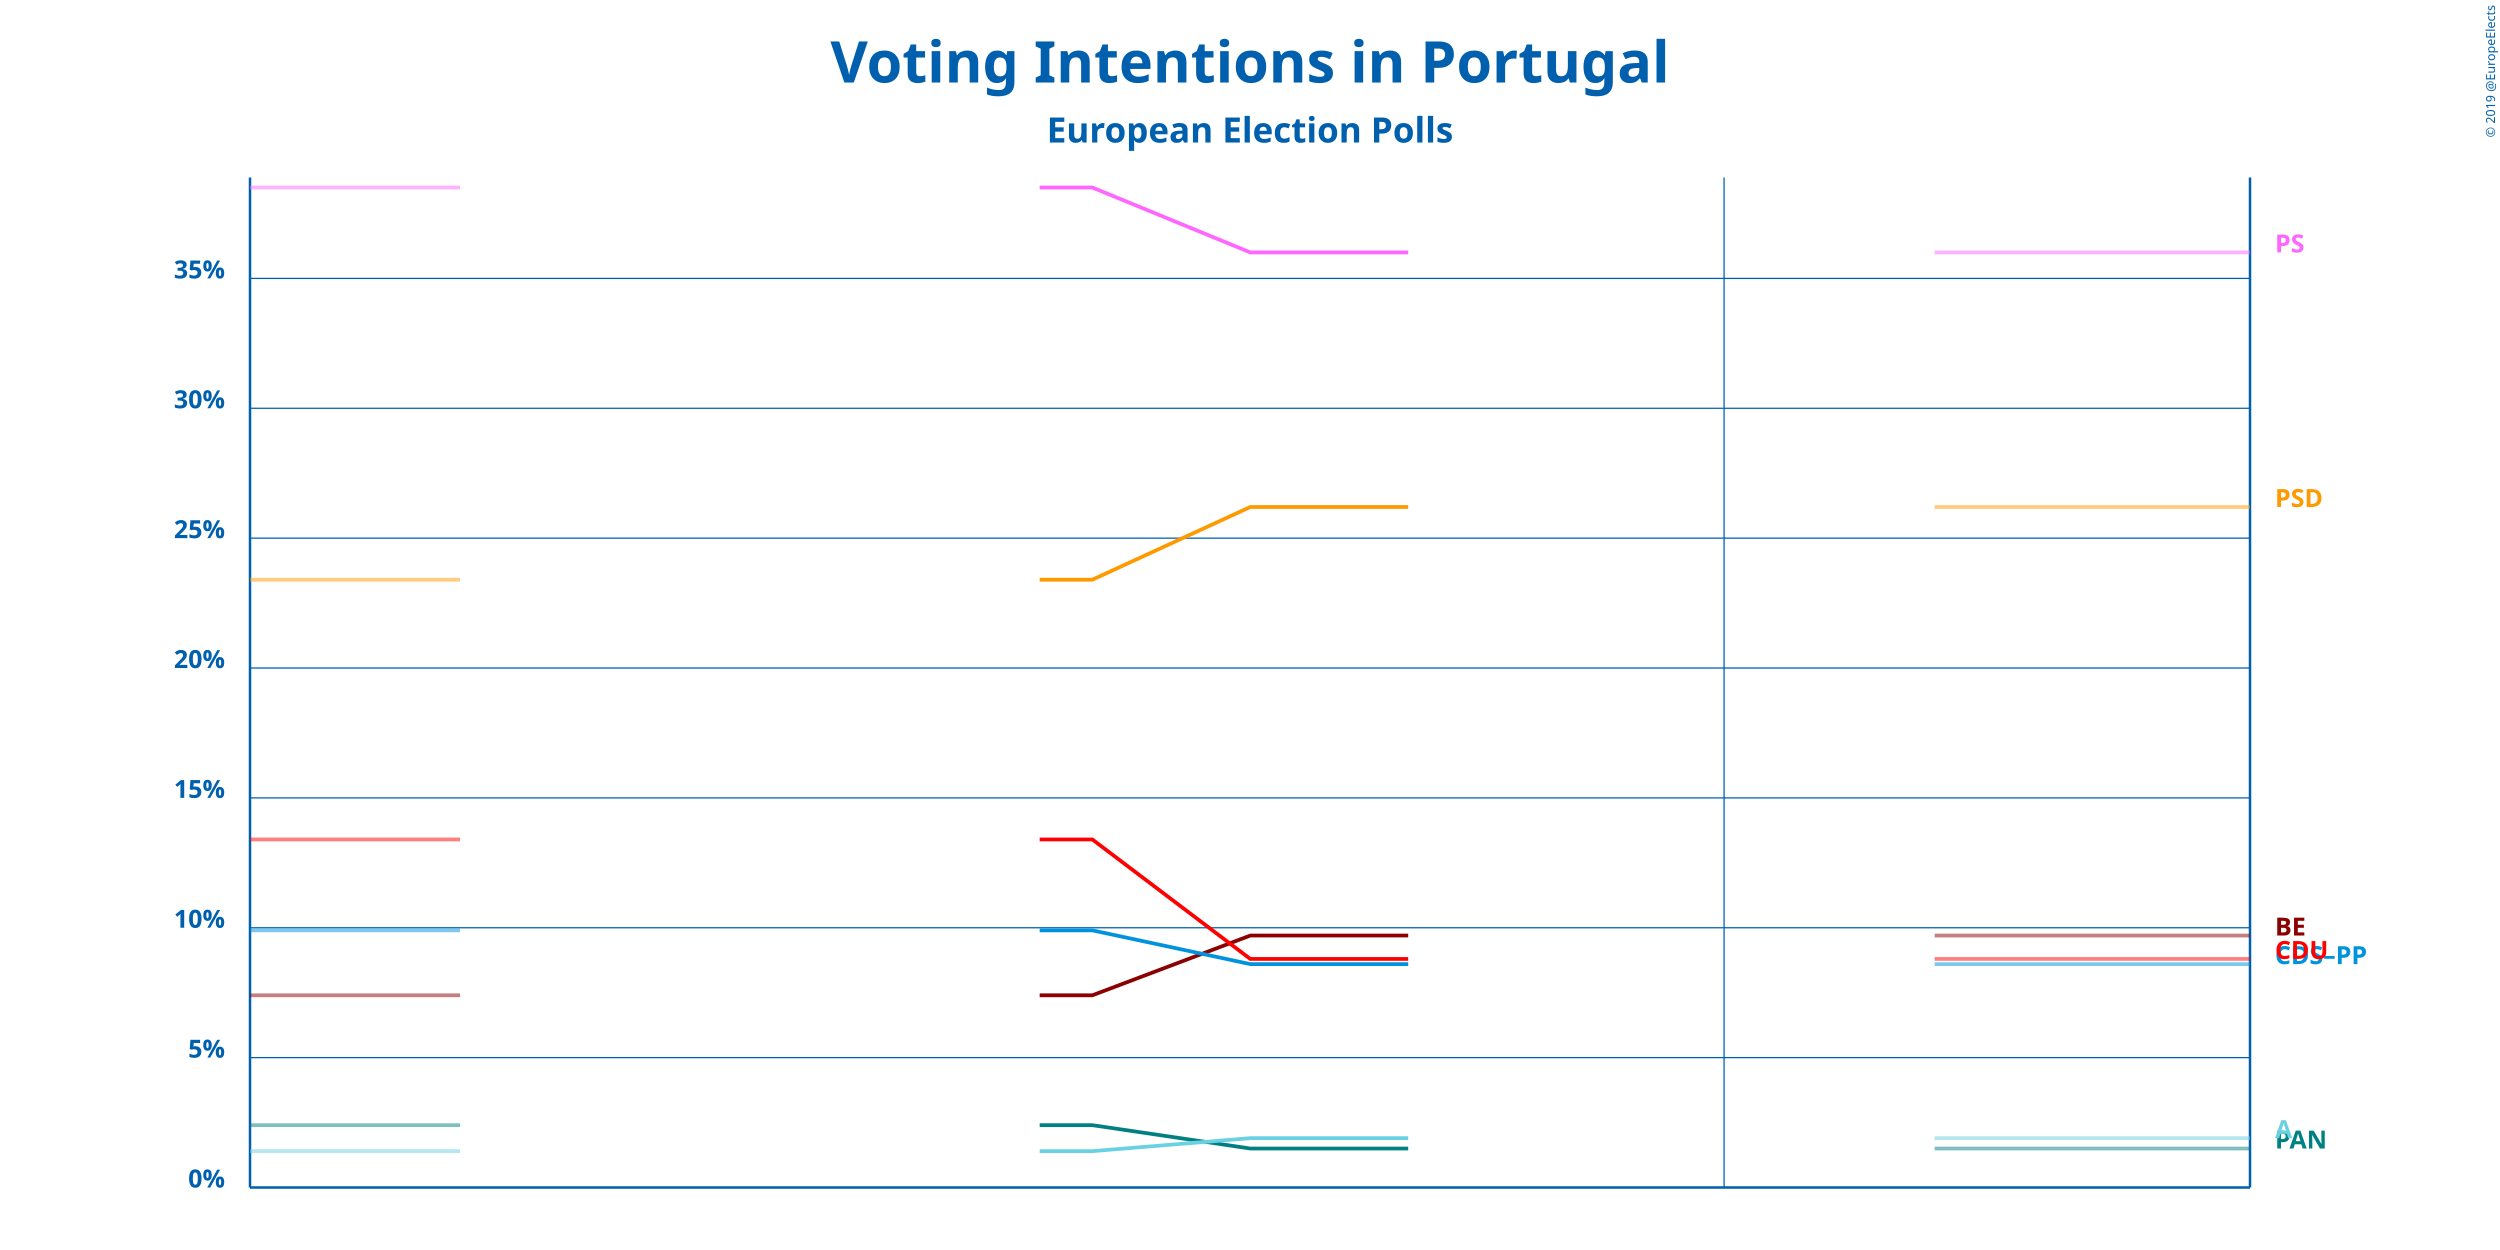
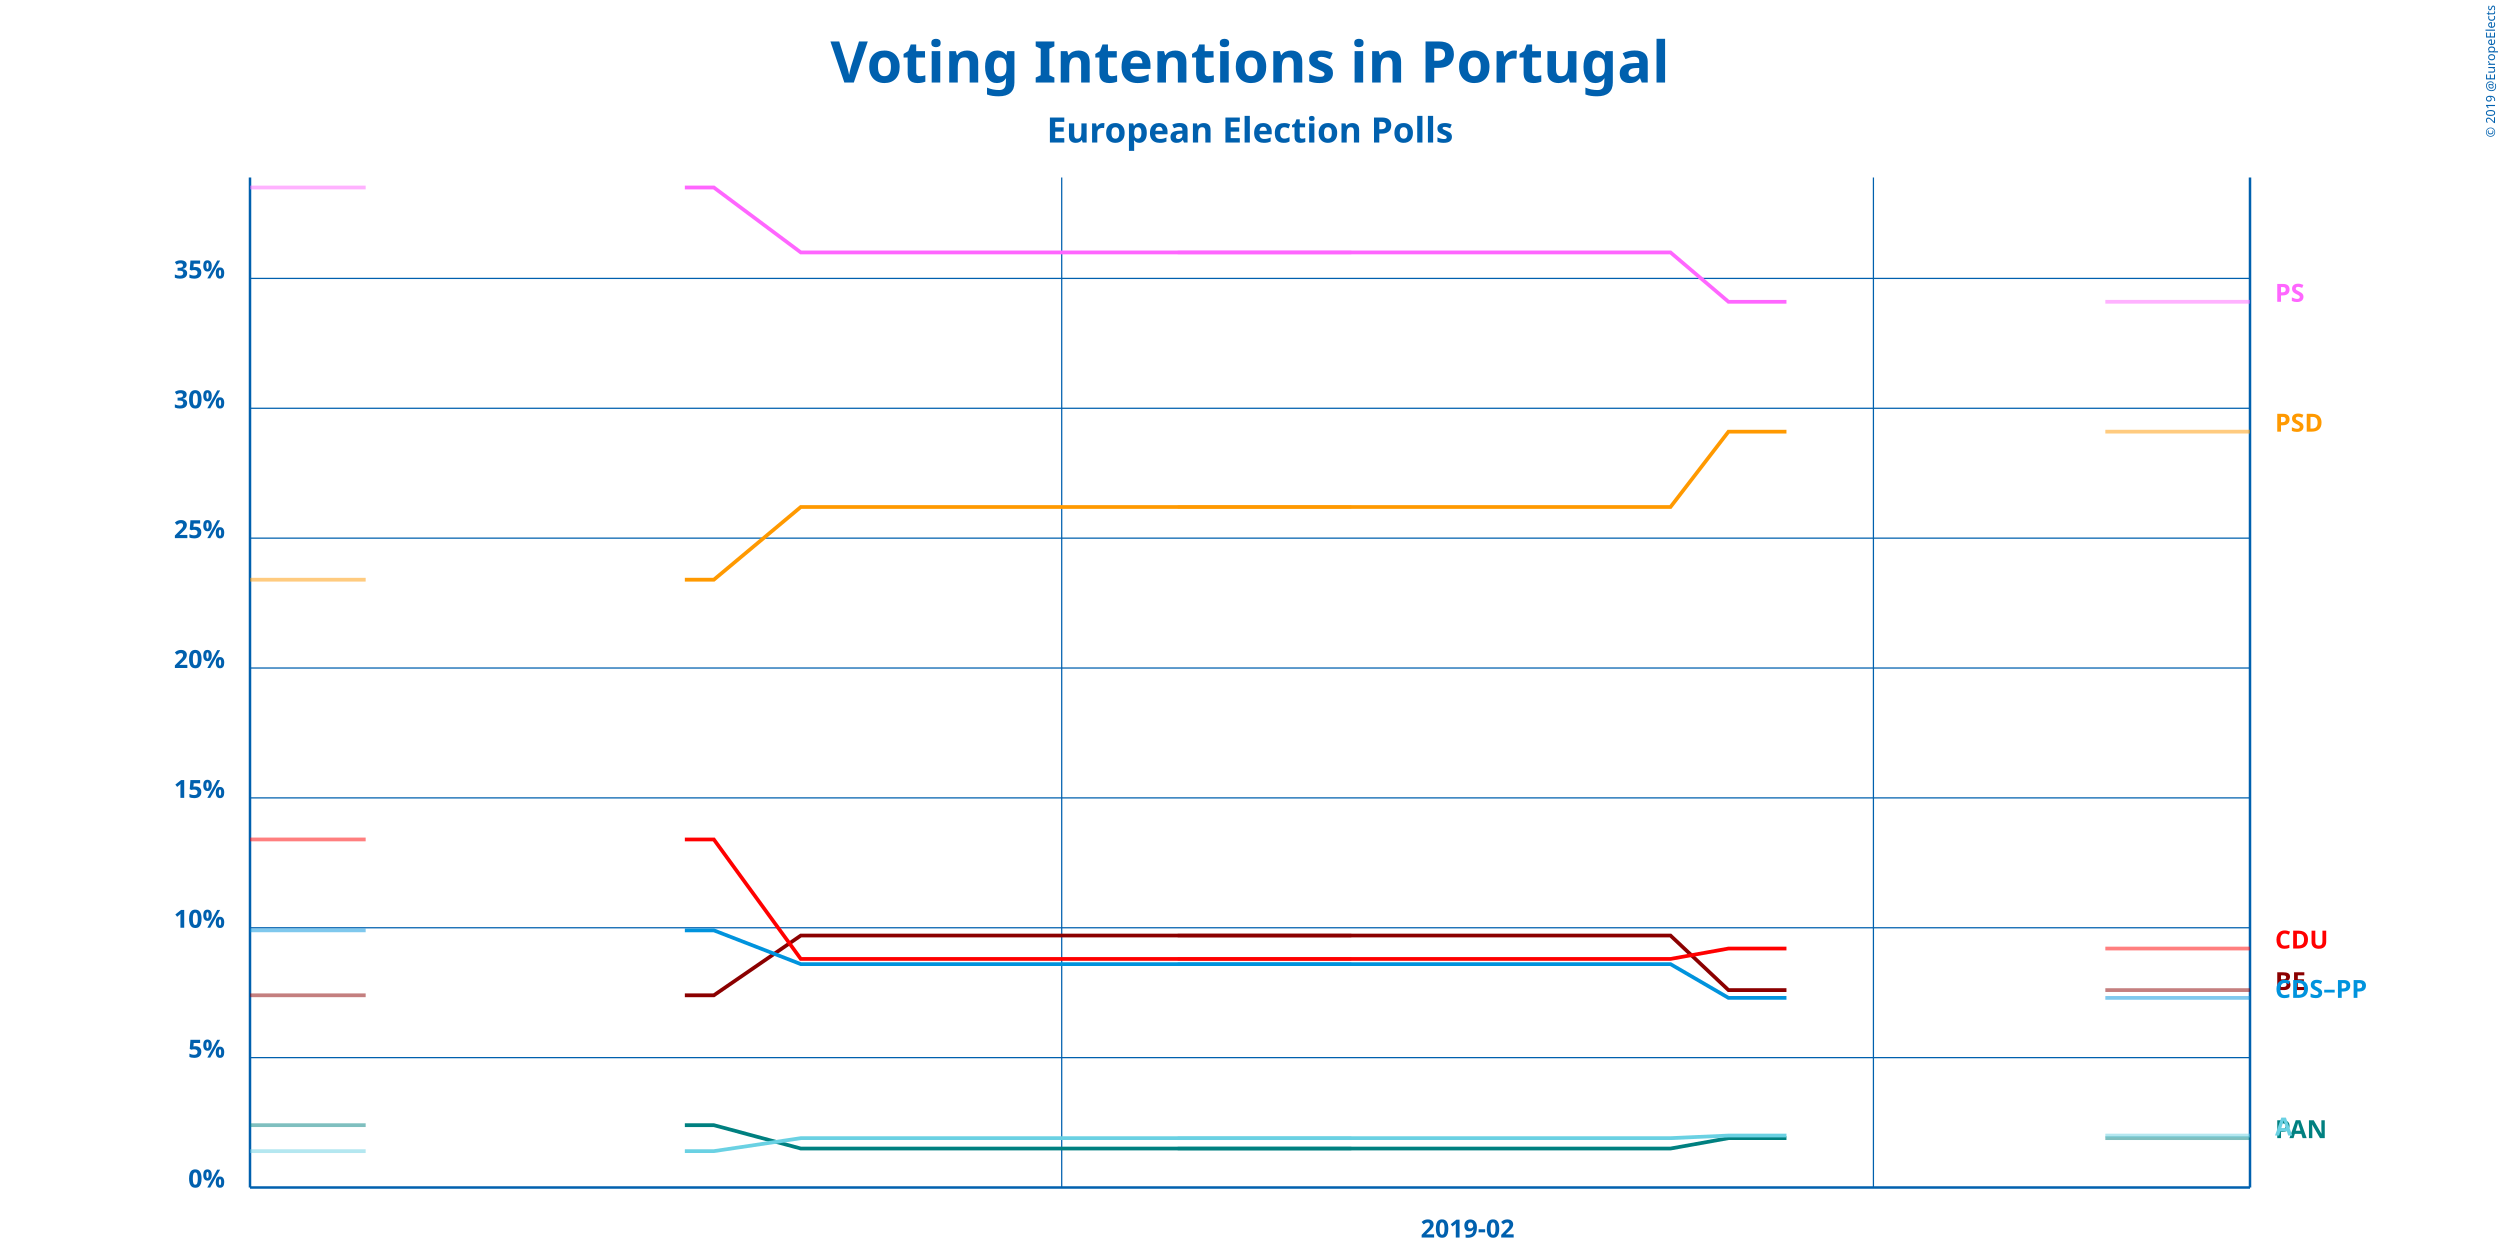
<svg HEIGHT="1000" WIDTH="2000">
  <rect fill="#FFFFFF" height="1000" stroke="none" width="2000" x="0" y="0" />
  <text fill="#0060AE" font-family="'Advent Pro'" font-size="46px" font-style="normal" font-weight="bold" text-align="center" text-anchor="middle" x="1000" y="66">Voting Intentions in Portugal</text>
  <text fill="#0060AE" font-family="'Advent Pro'" font-size="28px" font-style="normal" font-weight="bold" text-align="center" text-anchor="middle" x="1000" y="114">European Election Polls</text>
  <text fill="#0060AE" font-family="'Advent Pro'" font-size="10px" font-style="normal" font-weight="normal" text-align="center" text-anchor="end" transform="rotate(270)" x="-4" y="1996">© 2019 @EuropeElects</text>
  <g>
    <g>
      <line stroke="#0060AE" stroke-width="2" x1="200.0" x2="1800.0" y1="950.0" y2="950.0" />
      <text fill="#0060AE" font-family="'Advent Pro'" font-size="20px" font-style="normal" font-weight="bold" text-align="center" text-anchor="end" x="180.0" y="950.0">0%</text>
      <line stroke="#0060AE" stroke-width="2" x1="200.0" x2="200.0" y1="950.0" y2="142.0" />
      <line stroke="#0060AE" stroke-width="2" x1="1800.0" x2="1800.0" y1="950.0" y2="142.0" />
-       <line stroke="#0060AE" stroke-width="1" x1="1379.258" x2="1379.258" y1="950.0" y2="142.0" />
+       <line stroke="#0060AE" stroke-width="1" x1="849.369" x2="849.369" y1="950.0" y2="142.0" />
+       <text fill="#0060AE" font-family="'Advent Pro'" font-size="20px" font-style="normal" font-weight="bold" text-align="center" text-anchor="middle" x="1174.054" y="990.0">2019-02</text>
+       <line stroke="#0060AE" stroke-width="1" x1="1498.739" x2="1498.739" y1="950.0" y2="142.0" />
      <line stroke="#0060AE" stroke-width="1" x1="200.0" x2="1800.0" y1="846.104" y2="846.104" />
      <text fill="#0060AE" font-family="'Advent Pro'" font-size="20px" font-style="normal" font-weight="bold" text-align="center" text-anchor="end" x="180.0" y="846.104">5%</text>
      <line stroke="#0060AE" stroke-width="1" x1="200.0" x2="1800.0" y1="742.208" y2="742.208" />
      <text fill="#0060AE" font-family="'Advent Pro'" font-size="20px" font-style="normal" font-weight="bold" text-align="center" text-anchor="end" x="180.0" y="742.208">10%</text>
      <line stroke="#0060AE" stroke-width="1" x1="200.0" x2="1800.0" y1="638.312" y2="638.312" />
      <text fill="#0060AE" font-family="'Advent Pro'" font-size="20px" font-style="normal" font-weight="bold" text-align="center" text-anchor="end" x="180.0" y="638.312">15%</text>
      <line stroke="#0060AE" stroke-width="1" x1="200.0" x2="1800.0" y1="534.416" y2="534.416" />
      <text fill="#0060AE" font-family="'Advent Pro'" font-size="20px" font-style="normal" font-weight="bold" text-align="center" text-anchor="end" x="180.0" y="534.416">20%</text>
      <line stroke="#0060AE" stroke-width="1" x1="200.0" x2="1800.0" y1="430.519" y2="430.519" />
      <text fill="#0060AE" font-family="'Advent Pro'" font-size="20px" font-style="normal" font-weight="bold" text-align="center" text-anchor="end" x="180.0" y="430.519">25%</text>
      <line stroke="#0060AE" stroke-width="1" x1="200.0" x2="1800.0" y1="326.623" y2="326.623" />
      <text fill="#0060AE" font-family="'Advent Pro'" font-size="20px" font-style="normal" font-weight="bold" text-align="center" text-anchor="end" x="180.0" y="326.623">30%</text>
      <line stroke="#0060AE" stroke-width="1" x1="200.0" x2="1800.0" y1="222.727" y2="222.727" />
      <text fill="#0060AE" font-family="'Advent Pro'" font-size="20px" font-style="normal" font-weight="bold" text-align="center" text-anchor="end" x="180.0" y="222.727">35%</text>
    </g>
    <g>
-       <line stroke="#FF9900" stroke-opacity="0.5" stroke-width="3" x1="1547.723" x2="1800.0" y1="405.584" y2="405.584" />
-       <line stroke="#FF66FF" stroke-opacity="0.5" stroke-width="3" x1="1547.723" x2="1800.0" y1="201.948" y2="201.948" />
-       <line stroke="#8B0000" stroke-opacity="0.5" stroke-width="3" x1="1547.723" x2="1800.0" y1="748.442" y2="748.442" />
-       <line stroke="#0093DD" stroke-opacity="0.5" stroke-width="3" x1="1547.723" x2="1800.0" y1="771.299" y2="771.299" />
-       <line stroke="#FF0000" stroke-opacity="0.5" stroke-width="3" x1="1547.723" x2="1800.0" y1="767.143" y2="767.143" />
-       <line stroke="#008080" stroke-opacity="0.5" stroke-width="3" x1="1547.723" x2="1800.0" y1="918.831" y2="918.831" />
-       <line stroke="#6AD1E3" stroke-opacity="0.5" stroke-width="3" x1="1547.723" x2="1800.0" y1="910.519" y2="910.519" />
-       <line stroke-opacity="0.5" stroke-width="3" x1="1547.723" x2="1800.0" y1="798.312" y2="798.312" />
-       <line stroke="#FF9900" stroke-opacity="0.5" stroke-width="3" x1="200.0" x2="368.044" y1="463.766" y2="463.766" />
-       <line stroke="#FF66FF" stroke-opacity="0.5" stroke-width="3" x1="200.0" x2="368.044" y1="150.0" y2="150.0" />
-       <line stroke="#8B0000" stroke-opacity="0.5" stroke-width="3" x1="200.0" x2="368.044" y1="796.234" y2="796.234" />
-       <line stroke="#0093DD" stroke-opacity="0.5" stroke-width="3" x1="200.0" x2="368.044" y1="744.286" y2="744.286" />
-       <line stroke="#FF0000" stroke-opacity="0.5" stroke-width="3" x1="200.0" x2="368.044" y1="671.558" y2="671.558" />
-       <line stroke="#008080" stroke-opacity="0.5" stroke-width="3" x1="200.0" x2="368.044" y1="900.13" y2="900.13" />
-       <line stroke="#6AD1E3" stroke-opacity="0.5" stroke-width="3" x1="200.0" x2="368.044" y1="920.909" y2="920.909" />
-       <line stroke-opacity="0.5" stroke-width="3" x1="200.0" x2="368.044" y1="877.273" y2="877.273" />
+       <line stroke="#FF9900" stroke-opacity="0.5" stroke-width="3" x1="1684.273" x2="1800.0" y1="345.325" y2="345.325" />
+       <line stroke="#FF66FF" stroke-opacity="0.5" stroke-width="3" x1="1684.273" x2="1800.0" y1="241.429" y2="241.429" />
+       <line stroke="#8B0000" stroke-opacity="0.5" stroke-width="3" x1="1684.273" x2="1800.0" y1="792.078" y2="792.078" />
+       <line stroke="#0093DD" stroke-opacity="0.5" stroke-width="3" x1="1684.273" x2="1800.0" y1="798.312" y2="798.312" />
+       <line stroke="#FF0000" stroke-opacity="0.5" stroke-width="3" x1="1684.273" x2="1800.0" y1="758.831" y2="758.831" />
+       <line stroke="#008080" stroke-opacity="0.5" stroke-width="3" x1="1684.273" x2="1800.0" y1="910.519" y2="910.519" />
+       <line stroke="#6AD1E3" stroke-opacity="0.5" stroke-width="3" x1="1684.273" x2="1800.0" y1="908.442" y2="908.442" />
+       <line stroke-opacity="0.5" stroke-width="3" x1="1684.273" x2="1800.0" y1="767.143" y2="767.143" />
+       <line stroke="#FF9900" stroke-opacity="0.5" stroke-width="3" x1="942.137" x2="1081.055" y1="405.584" y2="405.584" />
+       <line stroke="#FF66FF" stroke-opacity="0.5" stroke-width="3" x1="942.137" x2="1081.055" y1="201.948" y2="201.948" />
+       <line stroke="#8B0000" stroke-opacity="0.5" stroke-width="3" x1="942.137" x2="1081.055" y1="748.442" y2="748.442" />
+       <line stroke="#0093DD" stroke-opacity="0.5" stroke-width="3" x1="942.137" x2="1081.055" y1="771.299" y2="771.299" />
+       <line stroke="#FF0000" stroke-opacity="0.5" stroke-width="3" x1="942.137" x2="1081.055" y1="767.143" y2="767.143" />
+       <line stroke="#008080" stroke-opacity="0.5" stroke-width="3" x1="942.137" x2="1081.055" y1="918.831" y2="918.831" />
+       <line stroke="#6AD1E3" stroke-opacity="0.5" stroke-width="3" x1="942.137" x2="1081.055" y1="910.519" y2="910.519" />
+       <line stroke-opacity="0.5" stroke-width="3" x1="942.137" x2="1081.055" y1="798.312" y2="798.312" />
+       <line stroke="#FF9900" stroke-opacity="0.5" stroke-width="3" x1="200.0" x2="292.535" y1="463.766" y2="463.766" />
+       <line stroke="#FF66FF" stroke-opacity="0.5" stroke-width="3" x1="200.0" x2="292.535" y1="150.0" y2="150.0" />
+       <line stroke="#8B0000" stroke-opacity="0.5" stroke-width="3" x1="200.0" x2="292.535" y1="796.234" y2="796.234" />
+       <line stroke="#0093DD" stroke-opacity="0.5" stroke-width="3" x1="200.0" x2="292.535" y1="744.286" y2="744.286" />
+       <line stroke="#FF0000" stroke-opacity="0.5" stroke-width="3" x1="200.0" x2="292.535" y1="671.558" y2="671.558" />
+       <line stroke="#008080" stroke-opacity="0.5" stroke-width="3" x1="200.0" x2="292.535" y1="900.13" y2="900.13" />
+       <line stroke="#6AD1E3" stroke-opacity="0.5" stroke-width="3" x1="200.0" x2="292.535" y1="920.909" y2="920.909" />
+       <line stroke-opacity="0.5" stroke-width="3" x1="200.0" x2="292.535" y1="877.273" y2="877.273" />
    </g>
    <g>
-       <polyline fill="none" points="831.745,463.766 873.862,463.766   1000.211,405.584 1042.327,405.584 1084.443,405.584 1126.56,405.584" stroke="#FF9900" stroke-width="3" />
-       <text fill="#FF9900" font-family="'Advent Pro'" font-size="20px" font-style="normal" font-weight="bold" text-align="center" text-anchor="start" x="1820.0" y="405.584">PSD</text>
-       <polyline fill="none" points="831.745,150.0 873.862,150.0   1000.211,201.948 1042.327,201.948 1084.443,201.948 1126.56,201.948" stroke="#FF66FF" stroke-width="3" />
-       <text fill="#FF66FF" font-family="'Advent Pro'" font-size="20px" font-style="normal" font-weight="bold" text-align="center" text-anchor="start" x="1820.0" y="201.948">PS</text>
-       <polyline fill="none" points="831.745,796.234 873.862,796.234   1000.211,748.442 1042.327,748.442 1084.443,748.442 1126.56,748.442" stroke="#8B0000" stroke-width="3" />
-       <text fill="#8B0000" font-family="'Advent Pro'" font-size="20px" font-style="normal" font-weight="bold" text-align="center" text-anchor="start" x="1820.0" y="748.442">BE</text>
-       <polyline fill="none" points="831.745,744.286 873.862,744.286   1000.211,771.299 1042.327,771.299 1084.443,771.299 1126.56,771.299" stroke="#0093DD" stroke-width="3" />
-       <text fill="#0093DD" font-family="'Advent Pro'" font-size="20px" font-style="normal" font-weight="bold" text-align="center" text-anchor="start" x="1820.0" y="771.299">CDS–PP</text>
-       <polyline fill="none" points="831.745,671.558 873.862,671.558   1000.211,767.143 1042.327,767.143 1084.443,767.143 1126.56,767.143" stroke="#FF0000" stroke-width="3" />
-       <text fill="#FF0000" font-family="'Advent Pro'" font-size="20px" font-style="normal" font-weight="bold" text-align="center" text-anchor="start" x="1820.0" y="767.143">CDU</text>
-       <polyline fill="none" points="831.745,900.13 873.862,900.13   1000.211,918.831 1042.327,918.831 1084.443,918.831 1126.56,918.831" stroke="#008080" stroke-width="3" />
-       <text fill="#008080" font-family="'Advent Pro'" font-size="20px" font-style="normal" font-weight="bold" text-align="center" text-anchor="start" x="1820.0" y="918.831">PAN</text>
-       <polyline fill="none" points="831.745,920.909 873.862,920.909   1000.211,910.519 1042.327,910.519 1084.443,910.519 1126.56,910.519" stroke="#6AD1E3" stroke-width="3" />
-       <text fill="#6AD1E3" font-family="'Advent Pro'" font-size="20px" font-style="normal" font-weight="bold" text-align="center" text-anchor="start" x="1820.0" y="910.519">A</text>
+       <polyline fill="none" points="547.877,463.766 571.068,463.766   640.644,405.584 663.835,405.584 687.027,405.584 710.219,405.584 733.411,405.584 756.602,405.584 779.794,405.584 802.986,405.584 826.178,405.584 849.369,405.584 872.561,405.584 895.753,405.584 918.945,405.584 942.137,405.584 965.328,405.584 988.52,405.584 1011.712,405.584 1034.904,405.584 1058.095,405.584 1081.287,405.584 1104.479,405.584 1127.671,405.584 1150.862,405.584 1174.054,405.584 1197.246,405.584 1220.438,405.584 1243.63,405.584 1266.821,405.584 1290.013,405.584 1313.205,405.584 1336.397,405.584  1382.78,345.325 1405.972,345.325 1429.164,345.325" stroke="#FF9900" stroke-width="3" />
+       <text fill="#FF9900" font-family="'Advent Pro'" font-size="20px" font-style="normal" font-weight="bold" text-align="center" text-anchor="start" x="1820.0" y="345.325">PSD</text>
+       <polyline fill="none" points="547.877,150.0 571.068,150.0   640.644,201.948 663.835,201.948 687.027,201.948 710.219,201.948 733.411,201.948 756.602,201.948 779.794,201.948 802.986,201.948 826.178,201.948 849.369,201.948 872.561,201.948 895.753,201.948 918.945,201.948 942.137,201.948 965.328,201.948 988.52,201.948 1011.712,201.948 1034.904,201.948 1058.095,201.948 1081.287,201.948 1104.479,201.948 1127.671,201.948 1150.862,201.948 1174.054,201.948 1197.246,201.948 1220.438,201.948 1243.63,201.948 1266.821,201.948 1290.013,201.948 1313.205,201.948 1336.397,201.948  1382.78,241.429 1405.972,241.429 1429.164,241.429" stroke="#FF66FF" stroke-width="3" />
+       <text fill="#FF66FF" font-family="'Advent Pro'" font-size="20px" font-style="normal" font-weight="bold" text-align="center" text-anchor="start" x="1820.0" y="241.429">PS</text>
+       <polyline fill="none" points="547.877,796.234 571.068,796.234   640.644,748.442 663.835,748.442 687.027,748.442 710.219,748.442 733.411,748.442 756.602,748.442 779.794,748.442 802.986,748.442 826.178,748.442 849.369,748.442 872.561,748.442 895.753,748.442 918.945,748.442 942.137,748.442 965.328,748.442 988.52,748.442 1011.712,748.442 1034.904,748.442 1058.095,748.442 1081.287,748.442 1104.479,748.442 1127.671,748.442 1150.862,748.442 1174.054,748.442 1197.246,748.442 1220.438,748.442 1243.63,748.442 1266.821,748.442 1290.013,748.442 1313.205,748.442 1336.397,748.442  1382.78,792.078 1405.972,792.078 1429.164,792.078" stroke="#8B0000" stroke-width="3" />
+       <text fill="#8B0000" font-family="'Advent Pro'" font-size="20px" font-style="normal" font-weight="bold" text-align="center" text-anchor="start" x="1820.0" y="792.078">BE</text>
+       <polyline fill="none" points="547.877,744.286 571.068,744.286   640.644,771.299 663.835,771.299 687.027,771.299 710.219,771.299 733.411,771.299 756.602,771.299 779.794,771.299 802.986,771.299 826.178,771.299 849.369,771.299 872.561,771.299 895.753,771.299 918.945,771.299 942.137,771.299 965.328,771.299 988.52,771.299 1011.712,771.299 1034.904,771.299 1058.095,771.299 1081.287,771.299 1104.479,771.299 1127.671,771.299 1150.862,771.299 1174.054,771.299 1197.246,771.299 1220.438,771.299 1243.63,771.299 1266.821,771.299 1290.013,771.299 1313.205,771.299 1336.397,771.299  1382.78,798.312 1405.972,798.312 1429.164,798.312" stroke="#0093DD" stroke-width="3" />
+       <text fill="#0093DD" font-family="'Advent Pro'" font-size="20px" font-style="normal" font-weight="bold" text-align="center" text-anchor="start" x="1820.0" y="798.312">CDS–PP</text>
+       <polyline fill="none" points="547.877,671.558 571.068,671.558   640.644,767.143 663.835,767.143 687.027,767.143 710.219,767.143 733.411,767.143 756.602,767.143 779.794,767.143 802.986,767.143 826.178,767.143 849.369,767.143 872.561,767.143 895.753,767.143 918.945,767.143 942.137,767.143 965.328,767.143 988.52,767.143 1011.712,767.143 1034.904,767.143 1058.095,767.143 1081.287,767.143 1104.479,767.143 1127.671,767.143 1150.862,767.143 1174.054,767.143 1197.246,767.143 1220.438,767.143 1243.63,767.143 1266.821,767.143 1290.013,767.143 1313.205,767.143 1336.397,767.143  1382.78,758.831 1405.972,758.831 1429.164,758.831" stroke="#FF0000" stroke-width="3" />
+       <text fill="#FF0000" font-family="'Advent Pro'" font-size="20px" font-style="normal" font-weight="bold" text-align="center" text-anchor="start" x="1820.0" y="758.831">CDU</text>
+       <polyline fill="none" points="547.877,900.13 571.068,900.13   640.644,918.831 663.835,918.831 687.027,918.831 710.219,918.831 733.411,918.831 756.602,918.831 779.794,918.831 802.986,918.831 826.178,918.831 849.369,918.831 872.561,918.831 895.753,918.831 918.945,918.831 942.137,918.831 965.328,918.831 988.52,918.831 1011.712,918.831 1034.904,918.831 1058.095,918.831 1081.287,918.831 1104.479,918.831 1127.671,918.831 1150.862,918.831 1174.054,918.831 1197.246,918.831 1220.438,918.831 1243.63,918.831 1266.821,918.831 1290.013,918.831 1313.205,918.831 1336.397,918.831  1382.78,910.519 1405.972,910.519 1429.164,910.519" stroke="#008080" stroke-width="3" />
+       <text fill="#008080" font-family="'Advent Pro'" font-size="20px" font-style="normal" font-weight="bold" text-align="center" text-anchor="start" x="1820.0" y="910.519">PAN</text>
+       <polyline fill="none" points="547.877,920.909 571.068,920.909   640.644,910.519 663.835,910.519 687.027,910.519 710.219,910.519 733.411,910.519 756.602,910.519 779.794,910.519 802.986,910.519 826.178,910.519 849.369,910.519 872.561,910.519 895.753,910.519 918.945,910.519 942.137,910.519 965.328,910.519 988.52,910.519 1011.712,910.519 1034.904,910.519 1058.095,910.519 1081.287,910.519 1104.479,910.519 1127.671,910.519 1150.862,910.519 1174.054,910.519 1197.246,910.519 1220.438,910.519 1243.63,910.519 1266.821,910.519 1290.013,910.519 1313.205,910.519 1336.397,910.519  1382.78,908.442 1405.972,908.442 1429.164,908.442" stroke="#6AD1E3" stroke-width="3" />
+       <text fill="#6AD1E3" font-family="'Advent Pro'" font-size="20px" font-style="normal" font-weight="bold" text-align="center" text-anchor="start" x="1820.0" y="908.442">A</text>
    </g>
  </g>
</svg>
